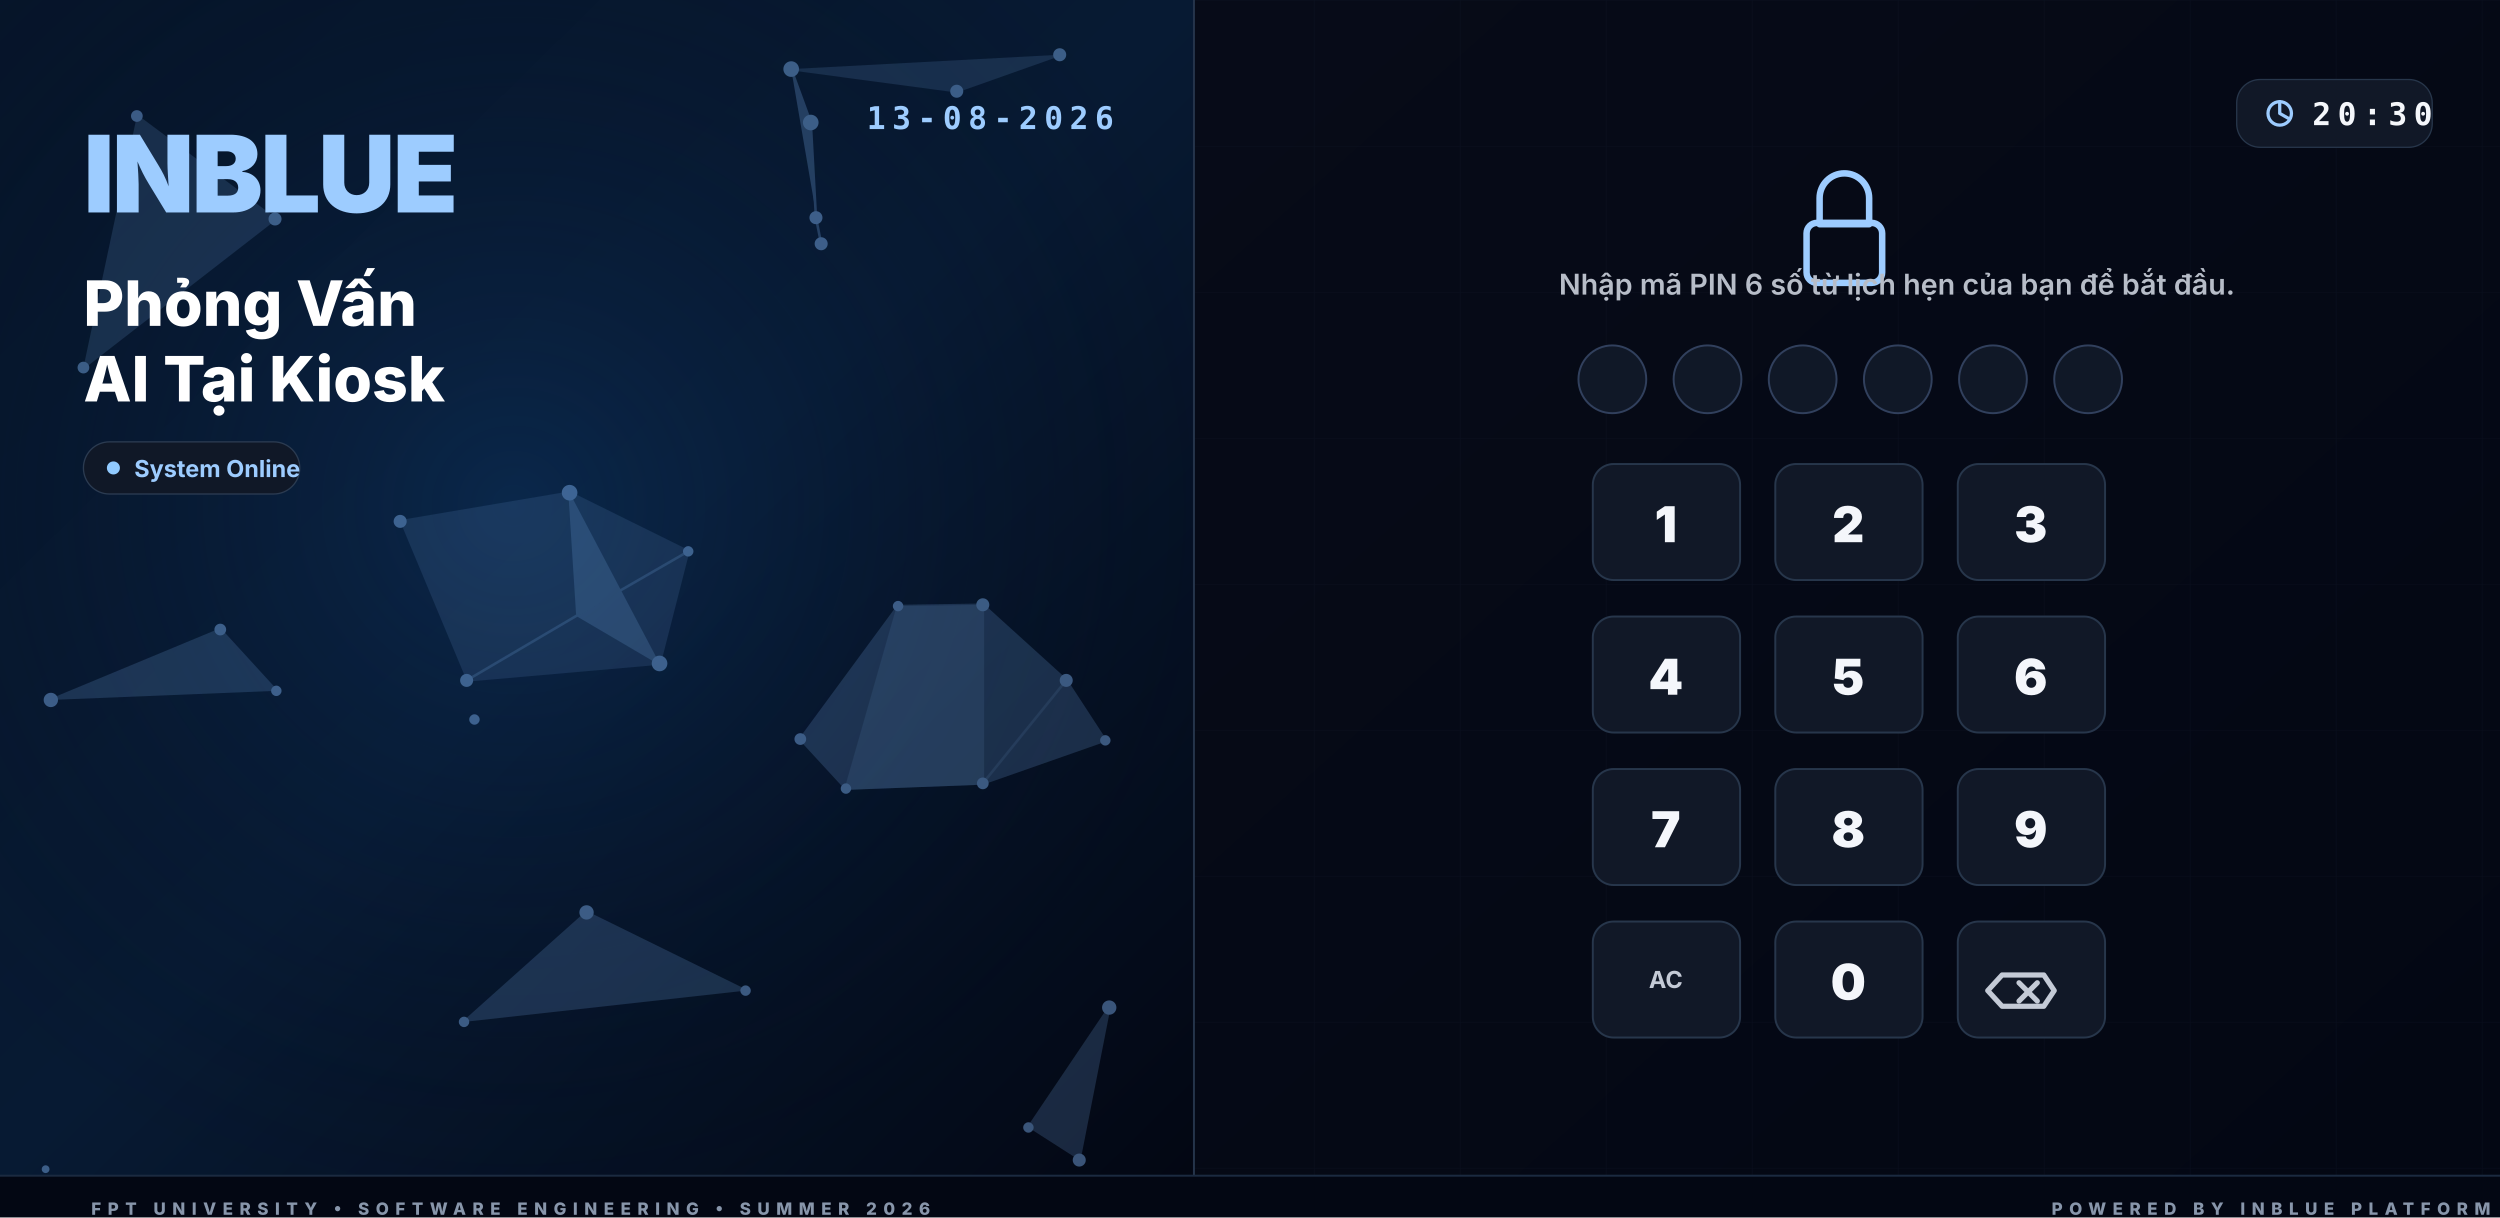
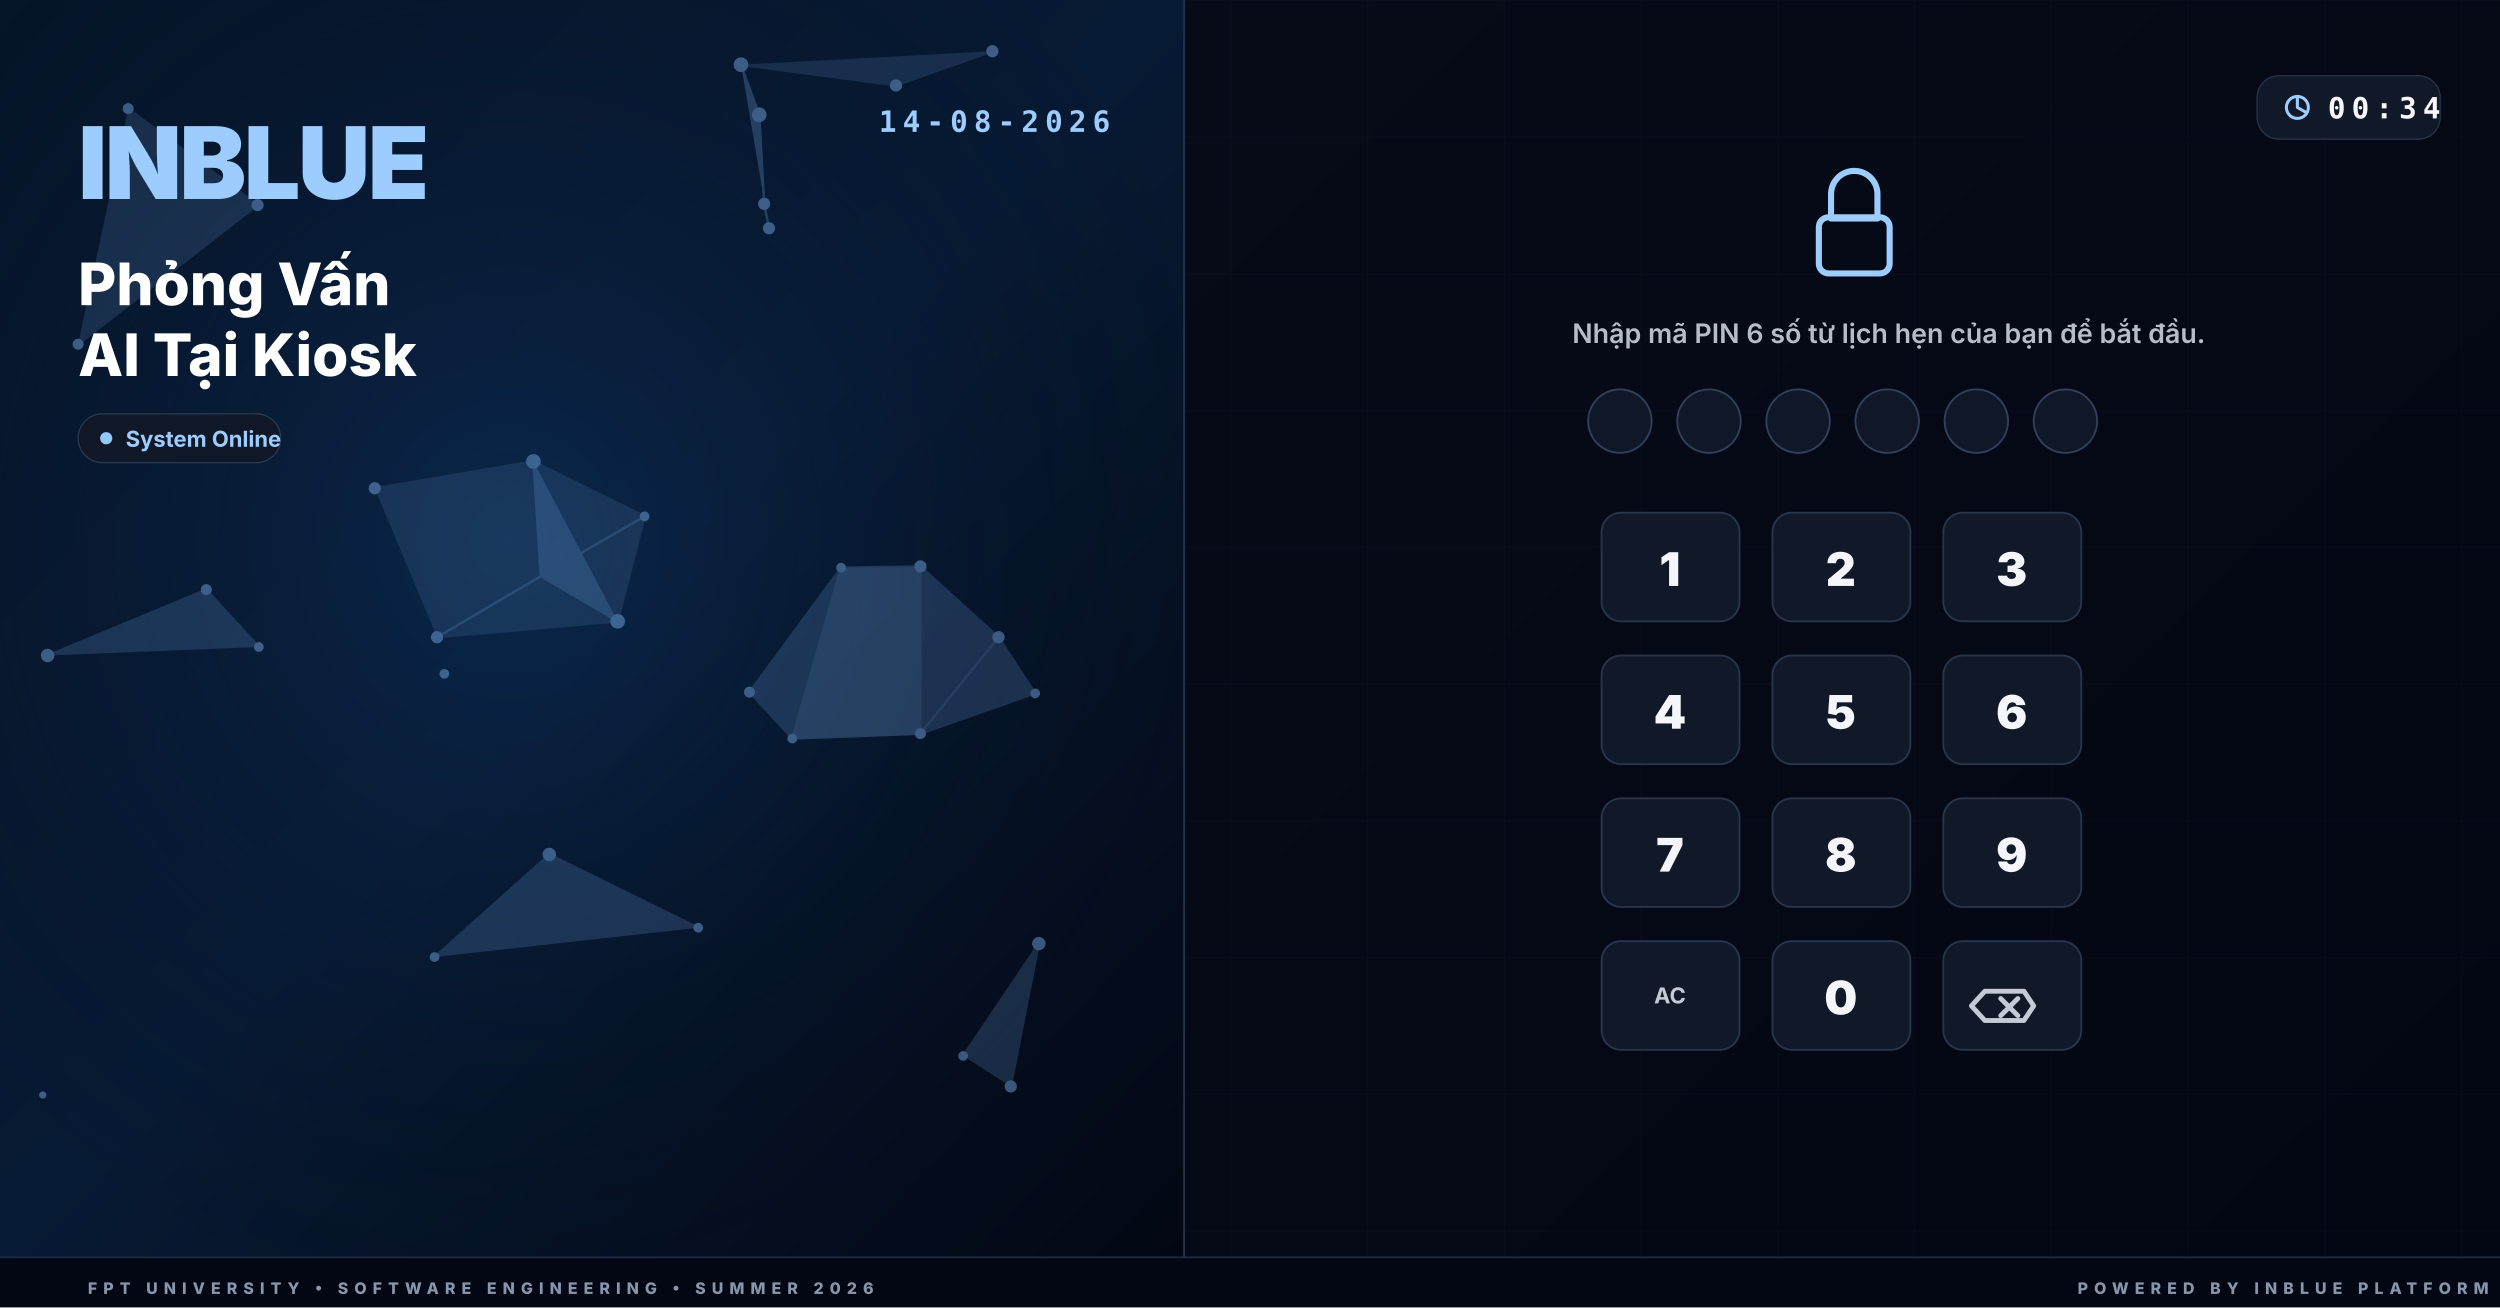
- <svg xmlns="http://www.w3.org/2000/svg" width="1918" height="934" viewBox="0 0 1918 934" role="img" aria-labelledby="title desc">
+ <svg xmlns="http://www.w3.org/2000/svg" width="2048" height="1071" viewBox="0 0 2048 1071" role="img" aria-labelledby="title desc">
  <defs>
    <linearGradient id="leftPanel" x1="0" x2="1" y1="0" y2="1">
      <stop offset="0" stop-color="#06152a" />
      <stop offset="0.5" stop-color="#071a33" />
      <stop offset="1" stop-color="#030713" />
    </linearGradient>
    <linearGradient id="rightPanel" x1="0" x2="1" y1="0" y2="1">
      <stop offset="0" stop-color="#070b18" />
      <stop offset="1" stop-color="#030713" />
    </linearGradient>
    <radialGradient id="leftGlow" cx="43%" cy="43%" r="62%">
      <stop offset="0" stop-color="#0f3b6d" stop-opacity="0.42" />
      <stop offset="0.48" stop-color="#092141" stop-opacity="0.24" />
      <stop offset="1" stop-color="#030713" stop-opacity="0" />
    </radialGradient>
    <pattern id="grid" width="112" height="112" patternUnits="userSpaceOnUse">
      <path d="M112 0H0V112" fill="none" stroke="#243653" stroke-opacity="0.24" stroke-width="1" />
    </pattern>
    <style>
      .brand { font: 900 82px Inter, Arial, sans-serif; letter-spacing: -2px; }
      .title { font: 800 48px Inter, Arial, sans-serif; }
      .body { font: 600 22px Inter, Arial, sans-serif; }
      .small { font: 700 18px Inter, Arial, sans-serif; }
      .tiny { font: 800 13px Inter, Arial, sans-serif; letter-spacing: 5px; }
      .mono { font: 800 24px "SFMono-Regular", Consolas, monospace; letter-spacing: 5px; }
      .key { font: 900 38px Inter, Arial, sans-serif; }
    </style>
  </defs>
-   <rect width="1918" height="934" fill="#030713" />
-   <rect x="0" y="0" width="916" height="902" fill="url(#leftPanel)" />
-   <rect x="0" y="0" width="916" height="902" fill="url(#leftGlow)" />
-   <rect x="916" y="0" width="1002" height="902" fill="url(#rightPanel)" />
-   <rect x="916" y="0" width="1002" height="902" fill="url(#grid)" opacity="0.52" />
-   <path d="M916 0V902" stroke="#25344b" stroke-width="1.5" />
-   <path d="M0 902H1918" stroke="#1b2a40" stroke-width="1.5" />
+   <rect width="2048" height="1071" fill="#030713" />
+   <rect x="0" y="0" width="970" height="1030" fill="url(#leftPanel)" />
+   <rect x="0" y="0" width="970" height="1030" fill="url(#leftGlow)" />
+   <rect x="970" y="0" width="1078" height="1030" fill="url(#rightPanel)" />
+   <rect x="970" y="0" width="1078" height="1030" fill="url(#grid)" opacity="0.52" />
+   <path d="M970 0V1030" stroke="#25344b" stroke-width="1.5" />
+   <path d="M0 1030H2048" stroke="#1b2a40" stroke-width="1.5" />
  <g opacity="0.42" stroke="#85bdff" stroke-width="2" fill="#85bdff">
    <path d="M105 89 211 168 64 282" opacity="0.34" />
    <circle cx="105" cy="89" r="3.5" />
    <circle cx="211" cy="168" r="4" />
    <circle cx="64" cy="282" r="3.5" />
    <path d="M607 53 622 94 626 167 630 187" opacity="0.55" />
    <path d="M607 53 734 70 813 42" opacity="0.32" />
    <circle cx="607" cy="53" r="5" />
    <circle cx="622" cy="94" r="5" />
    <circle cx="626" cy="167" r="4" />
    <circle cx="630" cy="187" r="4" />
    <circle cx="734" cy="70" r="4" />
    <circle cx="813" cy="42" r="4" />
    <path d="M39 537 169 483 212 530" opacity="0.4" />
    <circle cx="39" cy="537" r="4.5" />
    <circle cx="169" cy="483" r="3.5" />
    <circle cx="212" cy="530" r="3" />
    <path d="M307 400 437 378 528 423 506 509 358 522" opacity="0.28" />
    <path d="M437 378 443 472 506 509M358 522 443 472 528 423" opacity="0.48" />
    <circle cx="307" cy="400" r="4" />
    <circle cx="437" cy="378" r="5" />
    <circle cx="528" cy="423" r="3" />
    <circle cx="506" cy="509" r="5" />
    <circle cx="358" cy="522" r="4" />
    <circle cx="364" cy="552" r="3" />
    <path d="M614 567 689 465 754 464 818 522 848 568 754 601 649 605Z" opacity="0.42" />
    <path d="M689 465 649 605 754 601 754 464M818 522 754 601" opacity="0.3" />
    <circle cx="614" cy="567" r="3.5" />
    <circle cx="689" cy="465" r="3" />
    <circle cx="754" cy="464" r="4" />
    <circle cx="818" cy="522" r="4" />
    <circle cx="848" cy="568" r="3" />
    <circle cx="754" cy="601" r="3.5" />
    <circle cx="649" cy="605" r="3" />
    <path d="M356 784 450 700 572 760" opacity="0.42" />
    <circle cx="356" cy="784" r="3" />
    <circle cx="450" cy="700" r="4.5" />
    <circle cx="572" cy="760" r="3" />
    <path d="M789 865 851 773 828 890" opacity="0.42" />
    <circle cx="789" cy="865" r="3" />
    <circle cx="851" cy="773" r="4.5" />
    <circle cx="828" cy="890" r="4" />
    <circle cx="35" cy="897" r="2" />
  </g>
  <text x="64" y="163" class="brand" fill="#9dccff">INBLUE</text>
  <text x="64" y="250" class="title" fill="#ffffff">Phỏng Vấn</text>
  <text x="64" y="308" class="title" fill="#ffffff">AI Tại Kiosk</text>
  <rect x="64" y="339" width="166" height="40" rx="20" fill="#101827" stroke="#2b3b51" />
  <circle cx="87" cy="359" r="5" fill="#91caff" />
  <text x="103" y="366" class="small" fill="#9dccff">System Online</text>
-   <text x="665" y="99" class="mono" fill="#9dccff">13-08-2026</text>
-   <g transform="translate(1716 61)">
+   <text x="720" y="108" class="mono" fill="#9dccff">14-08-2026</text>
+   <g transform="translate(1849 62)">
    <rect width="150" height="52" rx="18" fill="#111827" stroke="#27364b" />
    <circle cx="33" cy="26" r="9" fill="none" stroke="#9dccff" stroke-width="2.5" />
    <path d="M33 17v9l7 4" fill="none" stroke="#9dccff" stroke-width="2.5" stroke-linecap="round" stroke-linejoin="round" />
-     <text x="58" y="35" class="mono" fill="#f5f7fb">20:30</text>
+     <text x="58" y="35" class="mono" fill="#f5f7fb">00:34</text>
  </g>
-   <g transform="translate(1396 133)" fill="none" stroke="#9dccff" stroke-width="5" stroke-linecap="round" stroke-linejoin="round">
+   <g transform="translate(1500 140)" fill="none" stroke="#9dccff" stroke-width="5" stroke-linecap="round" stroke-linejoin="round">
    <path d="M19 0a19 19 0 0 1 19 19v20h-38v-20a19 19 0 0 1 19-19z" />
    <rect x="-10" y="38" width="58" height="46" rx="8" />
  </g>
-   <text x="1196" y="226" class="body" fill="#b7bdc8">Nhập mã PIN 6 số từ lịch hẹn của bạn để bắt đầu.</text>
-   <g transform="translate(1212 266)">
+   <text x="1288" y="281" class="body" fill="#b7bdc8">Nhập mã PIN 6 số từ lịch hẹn của bạn để bắt đầu.</text>
+   <g transform="translate(1302 320)">
    <circle cx="25" cy="25" r="26" fill="#101827" stroke="#31405d" stroke-width="1.5" />
    <circle cx="98" cy="25" r="26" fill="#101827" stroke="#31405d" stroke-width="1.5" />
    <circle cx="171" cy="25" r="26" fill="#101827" stroke="#31405d" stroke-width="1.5" />
    <circle cx="244" cy="25" r="26" fill="#101827" stroke="#31405d" stroke-width="1.5" />
    <circle cx="317" cy="25" r="26" fill="#101827" stroke="#31405d" stroke-width="1.5" />
    <circle cx="390" cy="25" r="26" fill="#101827" stroke="#31405d" stroke-width="1.5" />
  </g>
-   <g transform="translate(1222 356)">
+   <g transform="translate(1312 420)">
    <g fill="#111827" stroke="#27364b" stroke-width="1.5">
      <rect width="113" height="89" rx="16" />
      <rect x="140" width="113" height="89" rx="16" />
      <rect x="280" width="113" height="89" rx="16" />
      <rect y="117" width="113" height="89" rx="16" />
      <rect x="140" y="117" width="113" height="89" rx="16" />
      <rect x="280" y="117" width="113" height="89" rx="16" />
      <rect y="234" width="113" height="89" rx="16" />
      <rect x="140" y="234" width="113" height="89" rx="16" />
      <rect x="280" y="234" width="113" height="89" rx="16" />
      <rect y="351" width="113" height="89" rx="16" />
      <rect x="140" y="351" width="113" height="89" rx="16" />
      <rect x="280" y="351" width="113" height="89" rx="16" />
    </g>
    <g class="key" fill="#f4f6fb" text-anchor="middle">
      <text x="56" y="60">1</text>
      <text x="196" y="60">2</text>
      <text x="336" y="60">3</text>
      <text x="56" y="177">4</text>
      <text x="196" y="177">5</text>
      <text x="336" y="177">6</text>
      <text x="56" y="294">7</text>
      <text x="196" y="294">8</text>
      <text x="336" y="294">9</text>
      <text x="196" y="411">0</text>
    </g>
    <text x="56" y="402" class="small" fill="#c4cad6" text-anchor="middle">AC</text>
    <g transform="translate(322 384)" fill="none" stroke="#c4cad6" stroke-width="4" stroke-linecap="round" stroke-linejoin="round">
      <path d="M-8 8h32l8 12-8 12h-32l-11-12z" />
      <path d="M5 14 19 28M19 14 5 28" />
    </g>
  </g>
-   <text x="70" y="932" class="tiny" fill="#8896ab">FPT UNIVERSITY  •  SOFTWARE ENGINEERING  •  SUMMER 2026</text>
-   <text x="1574" y="932" class="tiny" fill="#8896ab">POWERED BY INBLUE PLATFORM</text>
+   <text x="72" y="1060" class="tiny" fill="#8896ab">FPT UNIVERSITY  •  SOFTWARE ENGINEERING  •  SUMMER 2026</text>
+   <text x="1702" y="1060" class="tiny" fill="#8896ab">POWERED BY INBLUE PLATFORM</text>
</svg>
